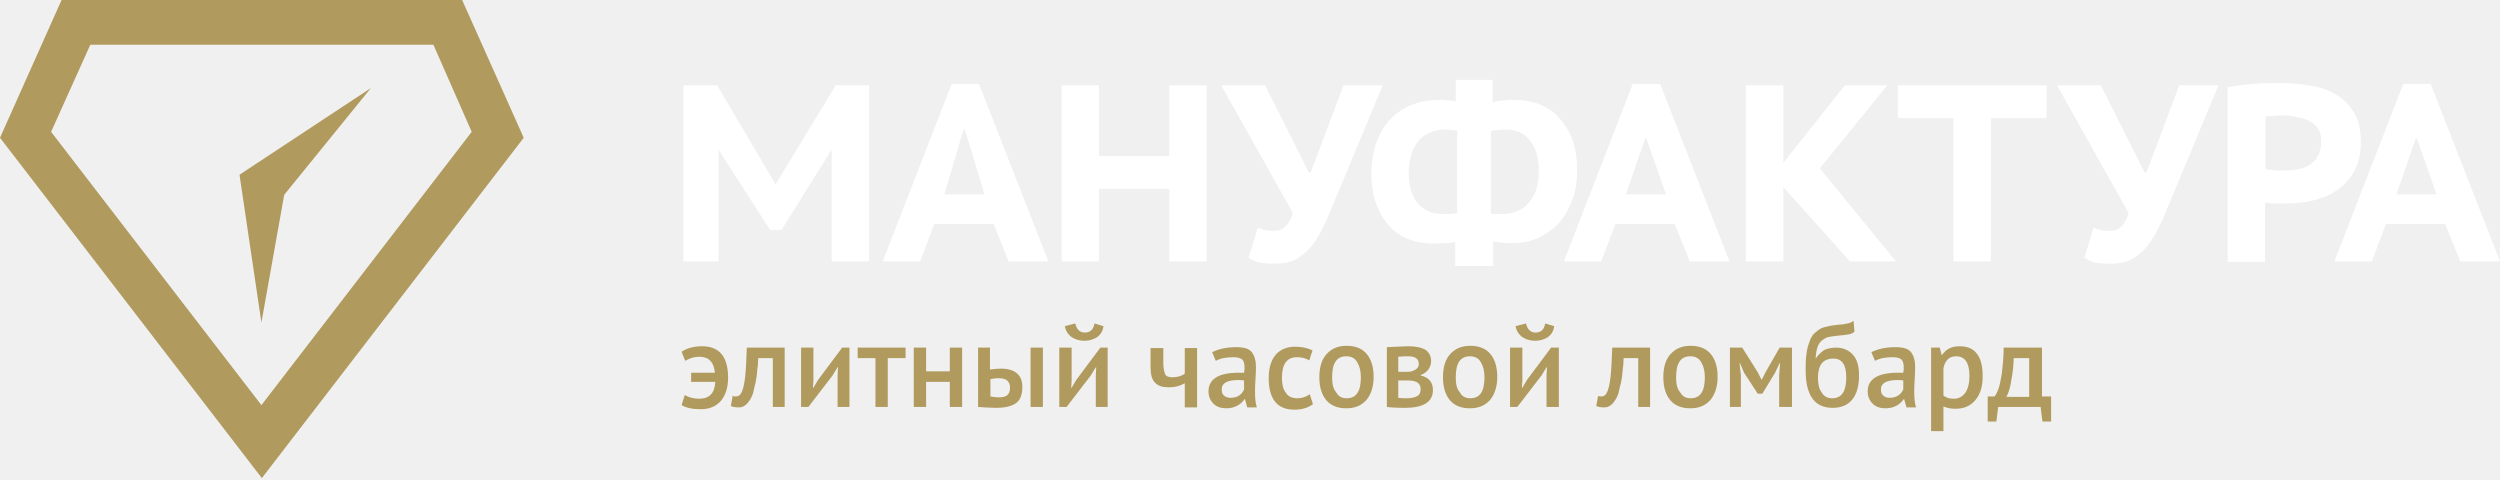
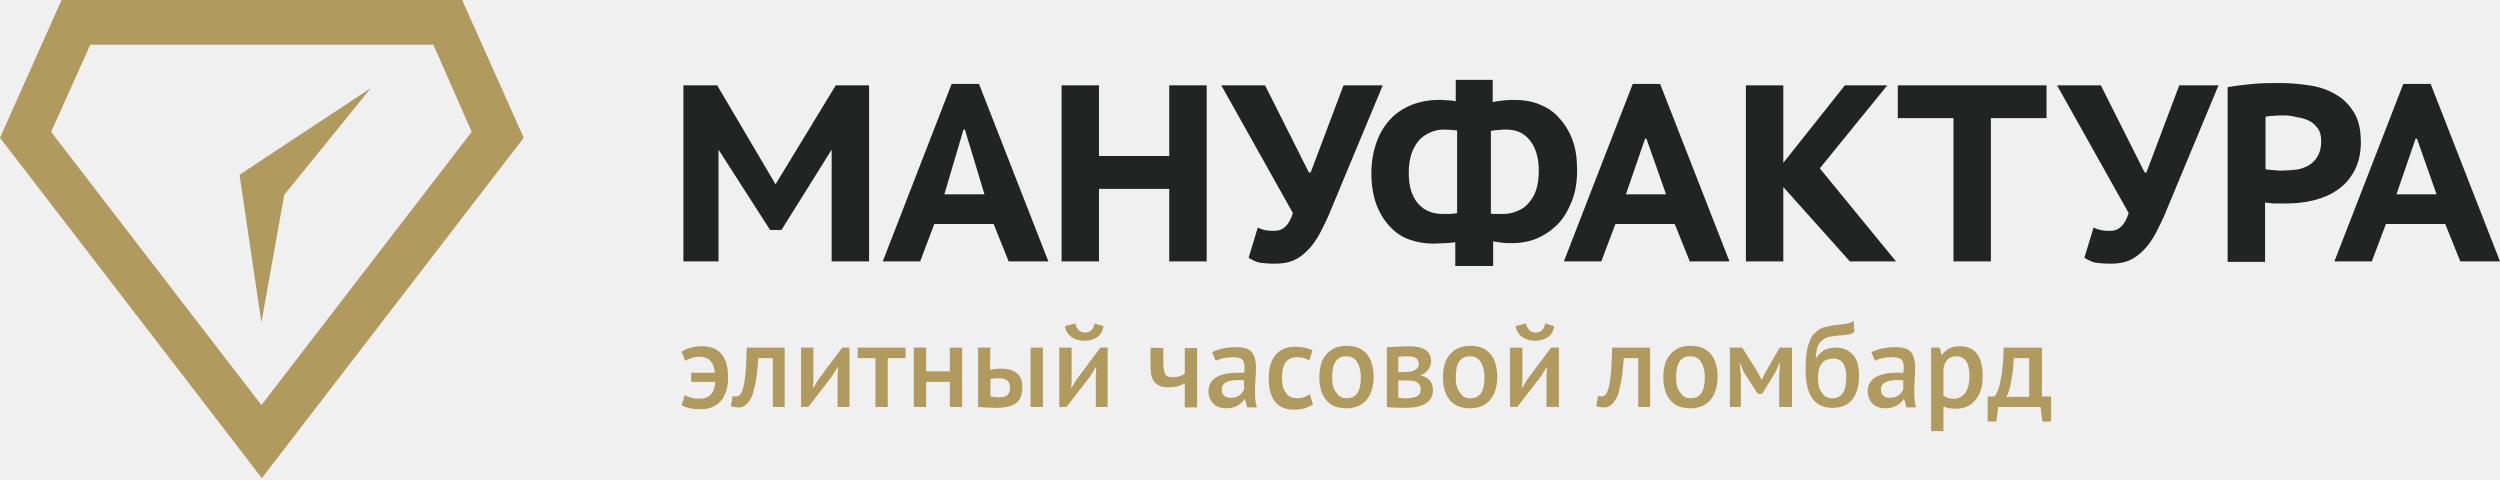
<svg xmlns="http://www.w3.org/2000/svg" id="_x31_" viewBox="0 0 548 105">
-   <style>.st0{fill-rule:evenodd;clip-rule:evenodd;fill:#FFFFFF;} .st1{fill-rule:evenodd;clip-rule:evenodd;fill:#B09A5D;}</style>
-   <path class="st0" d="M488.3 19.1c1.7-.3 3.5-.5 5.5-.7 2-.2 4-.2 6.1-.2 2.1 0 4.1.2 6.2.5 2.1.3 4 .9 5.7 1.9 1.7.9 3 2.2 4.1 3.9 1.1 1.7 1.6 3.9 1.6 6.7 0 2.4-.5 4.5-1.4 6.2-.9 1.7-2.1 3.1-3.7 4.2-1.5 1.1-3.3 1.8-5.2 2.3-2 .5-4 .7-6 .7h-2.3c-.5 0-1 0-1.4-.1-.4 0-.8-.1-1-.1v13h-8.2V19.1zm12.2 6.2c-.8 0-1.5 0-2.2.1-.7 0-1.3.1-1.7.2v11.5c.1 0 .4.1.7.1.3 0 .7.1 1 .1.4 0 .7 0 1 .1h.7c1.1 0 2.1-.1 3.2-.2s2-.5 2.8-.9c.8-.5 1.5-1.1 2-2 .5-.8.8-1.9.8-3.3 0-1.2-.2-2.1-.7-2.8-.5-.7-1.1-1.3-1.9-1.7-.8-.4-1.7-.7-2.7-.8-1-.3-2-.4-3-.4zM367.1 49.1h-13l-3.1 8.2h-8.2l15.1-38.9h6l15.2 38.9h-8.7l-3.3-8.2zm-10.7-6.5h8.8l-4.3-12.2h-.3l-4.2 12.2zM319 53.1c-.8.1-1.5.2-2.3.2-.8 0-1.6.1-2.5.1-1.9 0-3.6-.3-5.3-.9-1.7-.6-3.1-1.6-4.3-2.9-1.2-1.3-2.2-2.9-2.9-4.8-.7-1.9-1.1-4.2-1.1-6.8 0-2.5.4-4.7 1.1-6.7.7-2 1.7-3.7 3-5.1 1.3-1.4 2.8-2.4 4.7-3.2 1.8-.7 3.8-1.1 6-1.1.5 0 1.2 0 1.9.1.8 0 1.4.1 1.8.2v-4.7h8.1v4.9c.7-.2 1.6-.3 2.5-.4 1-.1 1.7-.1 2.4-.1 1.9 0 3.7.3 5.4 1 1.7.7 3.1 1.6 4.3 3 1.2 1.3 2.2 2.9 2.9 4.8.7 1.9 1 4.1 1 6.7 0 2.6-.4 4.9-1.2 6.8-.8 2-1.8 3.7-3.1 5-1.3 1.3-2.9 2.4-4.6 3.1-1.7.7-3.6 1-5.5 1-.7 0-1.4 0-2.1-.1-.8-.1-1.4-.2-1.9-.3v5.4H319v-5.2zm11.1-24.7c-.4 0-.9 0-1.6.1-.7 0-1.2.1-1.7.2v18.1c.3.1.7.1 1.2.1h1.5c1.1 0 2.1-.2 3-.6 1-.4 1.8-.9 2.5-1.7.7-.8 1.3-1.7 1.7-2.9.4-1.2.6-2.6.6-4.3 0-2.9-.7-5.1-2-6.7s-3-2.3-5.2-2.3zm-13.8 18.5h1.4c.6 0 1.2-.1 1.7-.2V28.6c-.8-.1-1.8-.2-2.8-.2-1.1 0-2.1.2-3 .6-.9.4-1.8.9-2.5 1.7-.7.8-1.3 1.8-1.7 3-.4 1.2-.6 2.6-.6 4.3 0 2.9.7 5.1 2.1 6.7 1.4 1.5 3.1 2.2 5.4 2.2zM217.8 49.1h-13l-3.1 8.2h-8.2l15.1-38.9h6l15.2 38.9h-8.7l-3.3-8.2zM207 42.6h8.8l-4.3-14.2h-.3L207 42.6z" />
+   <style>.st0{fill:#212422;} .st1{fill:#B09A5D;}</style>
+   <path class="st0" d="M488.3 19.1c1.7-.3 3.5-.5 5.5-.7s4-.2 6.1-.2 4.1.2 6.2.5 4 .9 5.7 1.9c1.7.9 3 2.2 4.1 3.9 1.1 1.7 1.6 3.9 1.6 6.7 0 2.4-.5 4.5-1.4 6.2s-2.1 3.1-3.7 4.2c-1.5 1.1-3.3 1.8-5.2 2.3-2 .5-4 .7-6 .7h-2.3c-.5 0-1 0-1.4-.1-.4 0-.8-.1-1-.1v13h-8.2V19.1zm12.2 6.2c-.8 0-1.5 0-2.2.1-.7 0-1.3.1-1.7.2v11.5c.1 0 .4.1.7.1.3 0 .7.1 1 .1.4 0 .7 0 1 .1h.7c1.1 0 2.1-.1 3.2-.2s2-.5 2.8-.9c.8-.5 1.5-1.1 2-2 .5-.8.8-1.9.8-3.3 0-1.2-.2-2.1-.7-2.8-.5-.7-1.1-1.3-1.9-1.7-.8-.4-1.7-.7-2.7-.8-1-.3-2-.4-3-.4zM367.1 49.1h-13l-3.1 8.2h-8.2l15.1-38.9h6l15.2 38.9h-8.7l-3.3-8.2zm-10.7-6.5h8.8l-4.3-12.2h-.3l-4.2 12.2zM319 53.1c-.8.1-1.5.2-2.3.2s-1.6.1-2.5.1c-1.9 0-3.6-.3-5.3-.9-1.7-.6-3.1-1.6-4.3-2.9-1.2-1.3-2.2-2.9-2.9-4.8-.7-1.9-1.1-4.2-1.1-6.8 0-2.5.4-4.7 1.1-6.7s1.7-3.7 3-5.1 2.8-2.4 4.7-3.2c1.8-.7 3.8-1.1 6-1.1.5 0 1.2 0 1.9.1.8 0 1.4.1 1.8.2v-4.7h8.1v4.9c.7-.2 1.6-.3 2.5-.4 1-.1 1.7-.1 2.4-.1 1.9 0 3.7.3 5.4 1 1.7.7 3.1 1.6 4.3 3 1.2 1.3 2.2 2.9 2.9 4.8.7 1.9 1 4.1 1 6.7 0 2.6-.4 4.9-1.2 6.8-.8 2-1.8 3.7-3.1 5-1.3 1.3-2.9 2.4-4.6 3.1-1.7.7-3.6 1-5.5 1-.7 0-1.4 0-2.1-.1-.8-.1-1.4-.2-1.9-.3v5.4H319v-5.2zm11.1-24.7c-.4 0-.9 0-1.6.1-.7 0-1.2.1-1.7.2v18.1c.3.1.7.1 1.2.1h1.5c1.1 0 2.1-.2 3-.6 1-.4 1.8-.9 2.5-1.7s1.3-1.7 1.7-2.9c.4-1.2.6-2.6.6-4.3 0-2.9-.7-5.1-2-6.7s-3-2.3-5.2-2.3zm-13.8 18.5h1.4c.6 0 1.2-.1 1.7-.2V28.6c-.8-.1-1.8-.2-2.8-.2-1.1 0-2.1.2-3 .6s-1.8.9-2.5 1.7c-.7.8-1.3 1.8-1.7 3-.4 1.2-.6 2.6-.6 4.3 0 2.9.7 5.1 2.1 6.7 1.4 1.5 3.1 2.2 5.4 2.2zm-98.5 2.2h-13l-3.1 8.2h-8.2l15.1-38.9h6l15.2 38.9h-8.7l-3.3-8.2zM207 42.6h8.8l-4.3-14.2h-.3L207 42.6z" />
  <path class="st1" d="M16.7 0h84.6l13.5 30.2-57.4 74.6L0 30.2 13.5 0h3.2zM95 9.8H19.8l-8.6 19.1 46.1 59.9 46.1-59.9L95 9.8z" />
-   <path class="st1" d="M52.5 38.3l28.8-19-19 23.4-5 28z" />
-   <path class="st0" d="M448.6 25.9h-12.2v31.4h-8.2V25.9H416v-7.2h32.6zM390.9 41v16.3h-8.2V18.7h8.2v17l13.5-17h9.3l-14.8 18.2 16.7 20.4h-10.1zM286.9 37.8h.4l7.2-19.1h8.6l-11.2 26.9c-.8 2.1-1.7 3.8-2.5 5.4-.8 1.5-1.7 2.8-2.7 3.8-1 1-2 1.8-3.2 2.3-1.2.5-2.5.7-4.1.7-1.3 0-2.4-.1-3.1-.2-.8-.1-1.6-.5-2.6-1.1l2-6.6c.7.3 1.3.5 1.9.6.6.1 1.2.1 1.8.1 1.9 0 3.2-1.3 4-3.9l-15.7-28h9.6l9.6 19.1zM256.3 41.4h-15.4v15.9h-8.2V18.7h8.2v15.5h15.4V18.7h8.2v38.6h-8.2zM182.3 37.9v-5.1l-11 17.6h-2.5l-11.3-17.6v24.5h-7.7V18.7h7.4L170 40.4l13.2-21.7h7.3v38.6h-8.2zM470.1 37.8h.4l7.2-19.1h8.6l-11.2 26.9c-.8 2.1-1.7 3.8-2.5 5.4-.8 1.5-1.7 2.8-2.7 3.8-1 1-2 1.8-3.2 2.3-1.2.5-2.5.7-4.1.7-1.3 0-2.4-.1-3.1-.2-.8-.1-1.6-.5-2.6-1.1l2-6.6c.7.3 1.3.5 1.9.6.6.1 1.2.1 1.8.1 1.9 0 3.2-1.3 4-3.9l-15.7-28h9.6l9.6 19.1zM536 49.1h-13l-3.1 8.2h-8.2l15.1-38.9h6L548 57.3h-8.7l-3.3-8.2zm-10.7-6.5h8.8l-4.3-12.2h-.3l-4.2 12.2z" />
-   <path class="st1" d="M151.6 83.7h5.2c-.1 1.3-.4 2.2-1 2.8-.6.6-1.4.9-2.6.9-1.2 0-2.2-.3-3.1-.8l-.7 2.2c1 .6 2.4.9 4.2.9 1.9 0 3.3-.6 4.4-1.8 1-1.2 1.6-2.9 1.6-5.1 0-4.6-1.9-6.9-5.7-6.9-1.8 0-3.3.4-4.5 1.2l.8 2c1-.6 2-.9 3.1-.9 1 0 1.9.3 2.4.9.6.6.9 1.5 1 2.6h-5.2v2h.1zm17.7 5.5h2.7v-13h-8.3c-.1 2.9-.2 5.1-.4 6.7-.2 1.6-.5 2.7-.8 3.2-.3.6-.7.8-1.2.8-.2 0-.4 0-.7-.1l-.4 2.2c.4.2 1 .3 1.8.3.4 0 .8-.1 1.1-.3.3-.2.6-.4.9-.8.3-.4.5-.7.7-1.1.2-.4.4-.9.5-1.5.1-.6.3-1.2.4-1.6.1-.5.2-1.1.3-1.9.1-.8.1-1.4.2-1.8 0-.4.1-1 .1-1.8h3.2v10.7h-.1zm14.2 0h2.7v-13h-1.6l-5.3 7.1-1 1.7h-.1l.1-1.6v-7.2h-2.7v13h1.6l5.3-6.9 1.1-1.8h.1l-.1 1.7v7h-.1zm15-13H188v2.3h3.9v10.7h2.7V78.5h3.9v-2.3zm9.7 13h2.7v-13h-2.7v5.2H203v-5.2h-2.7v13h2.7v-5.5h5.2v5.5zm8.9-6.1c.5-.1 1.1-.2 1.8-.2 1.7 0 2.5.7 2.5 2.1 0 .7-.2 1.3-.6 1.6-.4.4-1.1.5-2 .5-.5 0-1.1-.1-1.7-.2v-3.8zm0-6.9h-2.7v13c1.4.1 2.7.2 4 .2 2 0 3.5-.4 4.4-1.1.9-.7 1.3-1.9 1.3-3.5 0-2.6-1.6-4-4.7-4-.8 0-1.6.1-2.4.2v-4.8h.1zm8.8 13h2.7v-13h-2.7v13zm14.2 0h2.7v-13h-1.6l-5.3 7.1-1 1.7h-.1l.1-1.6v-7.2h-2.7v13h1.6l5.3-6.9 1.1-1.8h.1l-.1 1.7v7h-.1zm-6.7-17.7c.2 1 .7 1.8 1.5 2.4.8.5 1.7.8 2.8.8 1.1 0 2-.3 2.8-.8.8-.6 1.2-1.3 1.4-2.4l-2-.6c-.2 1.3-.9 2-2.1 2-1.1 0-1.8-.7-2.1-2l-2.3.6zm18.8 4.7v4.2c0 1.7.3 2.8 1 3.5.7.7 1.6 1 3 1s2.5-.3 3.5-.9v5.3h2.7v-13h-2.7v5.6c-.6.5-1.6.8-2.7.8-.8 0-1.4-.2-1.6-.7s-.4-1.3-.4-2.4v-3.3h-2.8v-.1zm14.3 2.9c1.1-.6 2.4-.8 3.9-.8.9 0 1.5.2 1.9.5.3.3.5.9.5 1.7 0 .3 0 .7-.1 1.2h-1.2c-4.4 0-6.6 1.4-6.6 4.1 0 1.1.4 2 1.1 2.7.7.7 1.7 1 2.8 1 1.7 0 3.1-.7 4-2h.1l.5 1.8h2.1c-.3-.9-.4-2.1-.4-3.4 0-.6 0-1.5.1-2.7.1-1.3.1-2.2.1-2.9 0-1.3-.3-2.3-.9-3.1-.6-.8-1.8-1.1-3.4-1.1-2.2 0-3.9.4-5.3 1.1l.8 1.9zm3.2 8.1c-.6 0-1.1-.2-1.4-.5-.4-.3-.5-.8-.5-1.4 0-1.3 1.2-2 3.7-2 .3 0 .7 0 1.2.1v2c-.6 1.2-1.5 1.8-3 1.8zm17.4-.8c-.8.6-1.7.9-2.7.9-1.2 0-2.1-.4-2.6-1.3-.6-.8-.8-1.9-.8-3.2 0-3 1.1-4.5 3.3-4.5 1 0 1.9.2 2.7.7l.7-2.2c-1-.5-2.3-.8-3.8-.8-1.8 0-3.3.6-4.3 1.8-1 1.2-1.5 2.9-1.5 5.1 0 4.6 1.9 6.9 5.6 6.9 1.7 0 3-.4 4.1-1.2l-.7-2.2zm2.1-3.7c0 2.1.5 3.8 1.5 5 1 1.2 2.5 1.8 4.4 1.8 1.9 0 3.3-.6 4.4-1.8 1-1.2 1.6-2.9 1.6-5.1 0-2.1-.5-3.8-1.5-5-1-1.2-2.5-1.8-4.4-1.8-1.9 0-3.3.6-4.4 1.8-1.1 1.2-1.6 2.9-1.6 5.1zm2.8 0c0-3.1 1-4.6 3.1-4.6 1.1 0 1.9.4 2.4 1.3.5.8.8 1.9.8 3.3 0 3.1-1 4.6-3.1 4.6-1.1 0-1.8-.4-2.3-1.3-.7-.8-.9-1.9-.9-3.3zm11.9 6.5c1.8.2 3.2.2 4.1.2 4 0 6.1-1.3 6.1-3.9 0-1.7-.9-2.8-2.7-3.2v-.1c.7-.2 1.3-.7 1.7-1.2.4-.6.6-1.2.6-1.8 0-1.1-.4-1.9-1.2-2.5-.8-.5-2.1-.8-3.8-.8-.7 0-2.3.1-4.7.2v13.1h-.1zm2.6-5.8h2.1c1.9 0 2.8.6 2.8 1.9 0 .7-.2 1.2-.7 1.5-.5.3-1.3.5-2.3.5-.7 0-1.3 0-1.9-.1v-3.8zm0-1.8v-3.4c1-.1 1.7-.1 2-.1.9 0 1.5.1 1.9.4.4.3.6.7.6 1.3 0 .5-.2.9-.7 1.2-.5.3-1 .5-1.6.5h-2.2v.1zm9.8 1.1c0 2.1.5 3.8 1.5 5 1 1.2 2.5 1.8 4.4 1.8 1.9 0 3.3-.6 4.4-1.8 1-1.2 1.6-2.9 1.6-5.1 0-2.1-.5-3.8-1.5-5-1-1.2-2.5-1.8-4.4-1.8-1.9 0-3.3.6-4.4 1.8-1.1 1.2-1.6 2.9-1.6 5.1zm2.8 0c0-3.1 1-4.6 3.1-4.6 1.1 0 1.9.4 2.4 1.3.5.8.8 1.9.8 3.3 0 3.1-1 4.6-3.1 4.6-1.1 0-1.8-.4-2.3-1.3-.7-.8-.9-1.9-.9-3.3zm19.9 6.5h2.7v-13H340l-5.3 7.1-1 1.7h-.1l.1-1.6v-7.2H331v13h1.6l5.3-6.9 1.1-1.8h.1l-.1 1.7v7zm-6.8-17.7c.2 1 .7 1.8 1.5 2.4.8.5 1.7.8 2.8.8 1.1 0 2-.3 2.8-.8.8-.6 1.2-1.3 1.4-2.4l-2-.6c-.2 1.3-.9 2-2.1 2-1.1 0-1.8-.7-2.1-2l-2.3.6zM359 89.2h2.7v-13h-8.3c-.1 2.9-.2 5.1-.4 6.7-.2 1.6-.5 2.7-.8 3.2-.3.6-.7.8-1.2.8-.2 0-.4 0-.7-.1l-.4 2.2c.4.2 1 .3 1.8.3.4 0 .8-.1 1.1-.3.3-.2.6-.4.9-.8.3-.4.5-.7.7-1.1.2-.4.4-.9.5-1.5.1-.6.3-1.2.4-1.6.1-.5.2-1.1.3-1.9.1-.8.1-1.4.2-1.8 0-.4.1-1 .1-1.8h3.2v10.7h-.1zm5.6-6.5c0 2.1.5 3.8 1.5 5 1 1.2 2.5 1.8 4.4 1.8 1.9 0 3.3-.6 4.4-1.8 1-1.2 1.6-2.9 1.6-5.1 0-2.1-.5-3.8-1.5-5-1-1.2-2.5-1.8-4.4-1.8-1.9 0-3.3.6-4.4 1.8-1.1 1.2-1.6 2.9-1.6 5.1zm2.8 0c0-3.1 1-4.6 3.1-4.6 1.1 0 1.9.4 2.4 1.3.5.8.8 1.9.8 3.3 0 3.1-1 4.6-3.1 4.6-1.1 0-1.8-.4-2.3-1.3-.7-.8-.9-1.9-.9-3.3zm22.8 6.5h2.6v-13h-2.7l-3.1 5.4-.8 1.6h-.1l-.8-1.6-3.4-5.4h-2.7v13h2.4v-7l-.3-2.6h.1l.9 2.1 3 4.6h1l2.8-4.6 1-2.1h.1l-.2 2.6v7h.2zm7.8-10.6c0-1 .2-1.9.4-2.5.2-.6.5-1.1 1-1.5.4-.3.9-.6 1.3-.7.5-.1 1.1-.2 1.9-.3 1.2-.1 2.1-.2 2.6-.3.6-.1 1-.3 1.3-.6l-.2-2.4c-.5.5-1.7.8-3.5.9-.6.1-1.1.1-1.5.2-.4.1-.9.2-1.3.3-.5.1-.9.3-1.2.5-.3.2-.7.5-1 .8-.4.3-.6.7-.9 1.2-.2.5-.4 1.1-.6 1.7-.2.7-.3 1.4-.4 2.3-.1.9-.1 1.9-.1 3 0 5.5 2 8.2 5.9 8.2 1.9 0 3.3-.6 4.3-1.8 1-1.2 1.5-3 1.5-5.3 0-2-.4-3.5-1.3-4.5s-2.1-1.6-3.7-1.6c-1 0-1.9.2-2.6.5-.7.5-1.4 1.1-1.9 1.9zm.5 4.2c0-2.8 1.1-4.2 3.4-4.2 1.9 0 2.8 1.4 2.8 4.1 0 3.1-1 4.6-3.1 4.6-1 0-1.8-.4-2.3-1.3-.6-.8-.8-1.9-.8-3.2zm12.5-3.7c1.1-.6 2.4-.8 3.9-.8.9 0 1.5.2 1.9.5.3.3.5.9.5 1.7 0 .3 0 .7-.1 1.2H416c-4.4 0-6.6 1.4-6.6 4.1 0 1.1.4 2 1.1 2.7.7.7 1.7 1 2.8 1 1.7 0 3.1-.7 4-2h.1l.5 1.8h2.1c-.3-.9-.4-2.1-.4-3.4 0-.6 0-1.5.1-2.7.1-1.3.1-2.2.1-2.9 0-1.3-.3-2.3-.9-3.1-.6-.8-1.8-1.1-3.4-1.1-2.2 0-3.9.4-5.3 1.1l.8 1.9zm3.2 8.1c-.6 0-1.1-.2-1.4-.5-.4-.3-.5-.8-.5-1.4 0-1.3 1.2-2 3.7-2 .3 0 .7 0 1.2.1v2c-.6 1.2-1.6 1.8-3 1.8zm9.1 7.3h2.7v-5.4c.7.3 1.6.5 2.6.5 1.9 0 3.3-.6 4.4-1.9 1.1-1.3 1.6-3 1.6-5.2 0-2.3-.4-3.9-1.3-5-.8-1.1-2.1-1.6-3.8-1.6-1.7 0-2.9.6-3.8 1.9h-.1l-.4-1.6h-1.9v18.3zm5.5-16.4c1.9 0 2.9 1.4 2.9 4.3 0 1.6-.3 2.8-.9 3.7-.6.8-1.4 1.3-2.5 1.3-1 0-1.7-.2-2.3-.7v-6c.4-1.8 1.3-2.6 2.8-2.6zm20.7 8.8h-1.9V76.2h-8.4c0 2.1-.2 4-.4 5.7-.3 1.7-.5 2.8-.8 3.5-.3.7-.5 1.2-.8 1.5h-1.5v5.5h1.9l.4-3.2h9.3l.4 3.2h1.9v-5.5h-.1zm-9.7.1c.5-.9.9-2.2 1.1-3.8.3-1.6.5-3.2.5-4.7h3.4V87h-5z" />
+   <path class="st1" d="M52.5 38.3l28.8-19-19 23.4-5 28-4.8-32.4z" />
+   <path class="st0" d="M448.6 25.9h-12.2v31.4h-8.2V25.9H416v-7.2h32.6v7.2zM390.9 41v16.3h-8.2V18.7h8.2v17l13.5-17h9.3l-14.8 18.2 16.7 20.4h-10.1L390.9 41zm-104-3.2h.4l7.2-19.1h8.6l-11.2 26.9c-.8 2.1-1.7 3.8-2.5 5.4-.8 1.5-1.7 2.8-2.7 3.8s-2 1.8-3.2 2.3-2.5.7-4.1.7c-1.3 0-2.4-.1-3.1-.2-.8-.1-1.6-.5-2.6-1.1l2-6.6c.7.3 1.3.5 1.9.6s1.2.1 1.8.1c1.9 0 3.2-1.3 4-3.9l-15.7-28h9.6l9.6 19.1zm-30.6 3.6h-15.4v15.9h-8.2V18.7h8.2v15.5h15.4V18.7h8.2v38.6h-8.2V41.4zm-74-3.5v-5.1l-11 17.6h-2.5l-11.3-17.6v24.5h-7.7V18.7h7.4L170 40.4l13.2-21.7h7.3v38.6h-8.2V37.9zm287.8-.1h.4l7.2-19.1h8.6l-11.2 26.9c-.8 2.1-1.7 3.8-2.5 5.4-.8 1.5-1.7 2.8-2.7 3.8s-2 1.8-3.2 2.3-2.5.7-4.1.7c-1.3 0-2.4-.1-3.1-.2-.8-.1-1.6-.5-2.6-1.1l2-6.6c.7.3 1.3.5 1.9.6s1.2.1 1.8.1c1.9 0 3.2-1.3 4-3.9l-15.7-28h9.6l9.6 19.1zM536 49.1h-13l-3.1 8.2h-8.2l15.1-38.9h6L548 57.3h-8.7l-3.3-8.2zm-10.7-6.5h8.8l-4.3-12.2h-.3l-4.2 12.2z" />
+   <path class="st1" d="M151.6 83.7h5.2c-.1 1.3-.4 2.2-1 2.8-.6.6-1.4.9-2.6.9-1.2 0-2.2-.3-3.1-.8l-.7 2.2c1 .6 2.4.9 4.2.9 1.9 0 3.3-.6 4.4-1.8 1-1.2 1.6-2.9 1.6-5.1 0-4.6-1.9-6.9-5.7-6.9-1.8 0-3.3.4-4.5 1.2l.8 2c1-.6 2-.9 3.1-.9 1 0 1.9.3 2.4.9.6.6.9 1.5 1 2.6h-5.2v2h.1zm17.7 5.5h2.7v-13h-8.3c-.1 2.9-.2 5.1-.4 6.7s-.5 2.7-.8 3.2c-.3.6-.7.8-1.2.8-.2 0-.4 0-.7-.1l-.4 2.2c.4.2 1 .3 1.8.3.4 0 .8-.1 1.1-.3.3-.2.6-.4.9-.8.3-.4.5-.7.7-1.1s.4-.9.5-1.5.3-1.2.4-1.6c.1-.5.2-1.1.3-1.9s.1-1.4.2-1.8c0-.4.1-1 .1-1.8h3.2v10.7h-.1zm14.2 0h2.7v-13h-1.6l-5.3 7.1-1 1.7h-.1l.1-1.6v-7.2h-2.7v13h1.6l5.3-6.9 1.1-1.8h.1l-.1 1.7v7h-.1zm15-13H188v2.3h3.9v10.7h2.7V78.5h3.9v-2.3zm9.7 13h2.7v-13h-2.7v5.2H203v-5.2h-2.7v13h2.7v-5.5h5.2v5.5zm8.9-6.1c.5-.1 1.1-.2 1.8-.2 1.7 0 2.5.7 2.5 2.1 0 .7-.2 1.3-.6 1.6-.4.4-1.1.5-2 .5-.5 0-1.1-.1-1.7-.2v-3.8zm0-6.9h-2.7v13c1.4.1 2.7.2 4 .2 2 0 3.5-.4 4.4-1.1s1.3-1.9 1.3-3.5c0-2.6-1.6-4-4.7-4-.8 0-1.6.1-2.4.2l.1-4.8zm8.8 13h2.7v-13h-2.7v13zm14.2 0h2.7v-13h-1.6l-5.3 7.1-1 1.7h-.1l.1-1.6v-7.2h-2.7v13h1.6l5.3-6.9 1.1-1.8h.1l-.1 1.7v7h-.1zm-6.7-17.7c.2 1 .7 1.8 1.5 2.4.8.5 1.7.8 2.8.8s2-.3 2.8-.8c.8-.6 1.2-1.3 1.4-2.4l-2-.6c-.2 1.3-.9 2-2.1 2-1.1 0-1.8-.7-2.1-2l-2.3.6zm18.8 4.7v4.2c0 1.7.3 2.8 1 3.5s1.6 1 3 1 2.5-.3 3.5-.9v5.3h2.7v-13h-2.7v5.6c-.6.5-1.6.8-2.7.8-.8 0-1.4-.2-1.6-.7s-.4-1.3-.4-2.4v-3.3l-2.8-.1zm14.3 2.9c1.1-.6 2.4-.8 3.9-.8.9 0 1.5.2 1.9.5.3.3.5.9.5 1.7 0 .3 0 .7-.1 1.2h-1.2c-4.4 0-6.6 1.4-6.6 4.1 0 1.1.4 2 1.1 2.7s1.7 1 2.8 1c1.7 0 3.1-.7 4-2h.1l.5 1.8h2.1c-.3-.9-.4-2.1-.4-3.4 0-.6 0-1.5.1-2.7.1-1.3.1-2.2.1-2.9 0-1.3-.3-2.3-.9-3.1-.6-.8-1.8-1.1-3.4-1.1-2.2 0-3.9.4-5.3 1.1l.8 1.9zm3.2 8.1c-.6 0-1.1-.2-1.4-.5-.4-.3-.5-.8-.5-1.4 0-1.3 1.2-2 3.7-2 .3 0 .7 0 1.2.1v2c-.6 1.2-1.5 1.8-3 1.8zm17.4-.8c-.8.6-1.7.9-2.7.9-1.2 0-2.1-.4-2.6-1.3-.6-.8-.8-1.9-.8-3.2 0-3 1.1-4.5 3.3-4.5 1 0 1.9.2 2.7.7l.7-2.2c-1-.5-2.3-.8-3.8-.8-1.8 0-3.3.6-4.3 1.8-1 1.2-1.5 2.9-1.5 5.1 0 4.6 1.9 6.9 5.6 6.9 1.7 0 3-.4 4.1-1.2l-.7-2.2zm2.1-3.7c0 2.1.5 3.8 1.5 5s2.5 1.8 4.4 1.8 3.3-.6 4.4-1.8c1-1.2 1.6-2.9 1.6-5.1 0-2.1-.5-3.8-1.5-5s-2.5-1.8-4.4-1.8-3.3.6-4.4 1.8c-1.1 1.2-1.6 2.9-1.6 5.1zm2.8 0c0-3.1 1-4.6 3.1-4.6 1.1 0 1.9.4 2.4 1.3.5.8.8 1.9.8 3.3 0 3.1-1 4.6-3.1 4.6-1.1 0-1.8-.4-2.3-1.3-.7-.8-.9-1.9-.9-3.3zm11.9 6.5c1.8.2 3.2.2 4.1.2 4 0 6.1-1.3 6.1-3.9 0-1.7-.9-2.8-2.7-3.2v-.1c.7-.2 1.3-.7 1.7-1.2.4-.6.6-1.2.6-1.8 0-1.1-.4-1.9-1.2-2.5-.8-.5-2.1-.8-3.8-.8-.7 0-2.3.1-4.7.2v13.1h-.1zm2.6-5.8h2.1c1.9 0 2.8.6 2.8 1.9 0 .7-.2 1.2-.7 1.5s-1.3.5-2.3.5c-.7 0-1.3 0-1.9-.1v-3.8zm0-1.8v-3.4c1-.1 1.7-.1 2-.1.9 0 1.5.1 1.9.4s.6.7.6 1.3c0 .5-.2.9-.7 1.2-.5.3-1 .5-1.6.5l-2.2.1zm9.8 1.1c0 2.1.5 3.8 1.5 5s2.5 1.8 4.4 1.8 3.3-.6 4.4-1.8c1-1.2 1.6-2.9 1.6-5.1 0-2.1-.5-3.8-1.5-5s-2.5-1.8-4.4-1.8-3.3.6-4.4 1.8c-1.1 1.2-1.6 2.9-1.6 5.1zm2.8 0c0-3.1 1-4.6 3.1-4.6 1.1 0 1.9.4 2.4 1.3.5.8.8 1.9.8 3.3 0 3.1-1 4.6-3.1 4.6-1.1 0-1.8-.4-2.3-1.3-.7-.8-.9-1.9-.9-3.3zm19.9 6.5h2.7v-13H340l-5.3 7.1-1 1.7h-.1l.1-1.6v-7.2H331v13h1.6l5.3-6.9 1.1-1.8h.1l-.1 1.7v7zm-6.8-17.7c.2 1 .7 1.8 1.5 2.4.8.5 1.7.8 2.8.8 1.1 0 2-.3 2.8-.8.8-.6 1.2-1.3 1.4-2.4l-2-.6c-.2 1.3-.9 2-2.1 2-1.1 0-1.8-.7-2.1-2l-2.3.6zM359 89.2h2.7v-13h-8.3c-.1 2.9-.2 5.1-.4 6.7-.2 1.6-.5 2.7-.8 3.2-.3.6-.7.8-1.2.8-.2 0-.4 0-.7-.1l-.4 2.2c.4.2 1 .3 1.8.3.4 0 .8-.1 1.1-.3.3-.2.6-.4.9-.8s.5-.7.7-1.1.4-.9.5-1.5.3-1.2.4-1.6c.1-.5.2-1.1.3-1.9.1-.8.1-1.4.2-1.8 0-.4.1-1 .1-1.8h3.2v10.7h-.1zm5.6-6.5c0 2.1.5 3.8 1.5 5s2.5 1.8 4.4 1.8 3.3-.6 4.4-1.8c1-1.2 1.6-2.9 1.6-5.1 0-2.1-.5-3.8-1.5-5s-2.5-1.8-4.4-1.8-3.3.6-4.4 1.8c-1.1 1.2-1.6 2.9-1.6 5.1zm2.8 0c0-3.1 1-4.6 3.1-4.6 1.1 0 1.9.4 2.4 1.3.5.8.8 1.9.8 3.3 0 3.1-1 4.6-3.1 4.6-1.1 0-1.8-.4-2.3-1.3-.7-.8-.9-1.9-.9-3.3zm22.8 6.5h2.6v-13h-2.7l-3.1 5.4-.8 1.6h-.1l-.8-1.6-3.4-5.4h-2.7v13h2.4v-7l-.3-2.6h.1l.9 2.1 3 4.6h1l2.8-4.6 1-2.1h.1l-.2 2.6v7h.2zm7.8-10.6c0-1 .2-1.9.4-2.5.2-.6.5-1.1 1-1.5.4-.3.9-.6 1.3-.7.5-.1 1.1-.2 1.9-.3 1.2-.1 2.1-.2 2.6-.3.6-.1 1-.3 1.3-.6l-.2-2.4c-.5.5-1.7.8-3.5.9-.6.1-1.1.1-1.5.2s-.9.2-1.3.3c-.5.1-.9.3-1.2.5-.3.2-.7.5-1 .8-.4.3-.6.7-.9 1.2-.2.5-.4 1.1-.6 1.7-.2.7-.3 1.4-.4 2.3s-.1 1.9-.1 3c0 5.5 2 8.2 5.9 8.2 1.9 0 3.3-.6 4.3-1.8 1-1.2 1.5-3 1.5-5.3 0-2-.4-3.5-1.3-4.5s-2.1-1.6-3.7-1.6c-1 0-1.9.2-2.6.5-.7.5-1.4 1.1-1.9 1.9zm.5 4.2c0-2.8 1.1-4.2 3.4-4.2 1.9 0 2.8 1.4 2.8 4.1 0 3.1-1 4.6-3.1 4.6-1 0-1.8-.4-2.3-1.3-.6-.8-.8-1.9-.8-3.2zm12.5-3.7c1.1-.6 2.4-.8 3.9-.8.9 0 1.5.2 1.9.5.3.3.5.9.5 1.7 0 .3 0 .7-.1 1.2H416c-4.4 0-6.6 1.4-6.6 4.1 0 1.1.4 2 1.1 2.7s1.7 1 2.8 1c1.7 0 3.1-.7 4-2h.1l.5 1.8h2.1c-.3-.9-.4-2.1-.4-3.4 0-.6 0-1.5.1-2.7.1-1.3.1-2.2.1-2.9 0-1.3-.3-2.3-.9-3.1-.6-.8-1.8-1.1-3.4-1.1-2.2 0-3.9.4-5.3 1.1l.8 1.9zm3.2 8.1c-.6 0-1.1-.2-1.4-.5-.4-.3-.5-.8-.5-1.4 0-1.3 1.2-2 3.7-2 .3 0 .7 0 1.2.1v2c-.6 1.2-1.6 1.8-3 1.8zm9.1 7.3h2.7v-5.4c.7.3 1.6.5 2.6.5 1.9 0 3.3-.6 4.4-1.9s1.6-3 1.6-5.2c0-2.3-.4-3.9-1.3-5-.8-1.1-2.1-1.6-3.8-1.6-1.7 0-2.9.6-3.8 1.9h-.1l-.4-1.6h-1.9v18.3zm5.5-16.4c1.9 0 2.9 1.4 2.9 4.3 0 1.6-.3 2.8-.9 3.7-.6.8-1.4 1.3-2.5 1.3-1 0-1.7-.2-2.3-.7v-6c.4-1.8 1.3-2.6 2.8-2.6zm20.7 8.8h-1.9V76.2h-8.4c0 2.1-.2 4-.4 5.7-.3 1.7-.5 2.8-.8 3.5s-.5 1.2-.8 1.5h-1.5v5.5h1.9l.4-3.2h9.3l.4 3.2h1.9v-5.5h-.1zm-9.7.1c.5-.9.9-2.2 1.1-3.8.3-1.6.5-3.2.5-4.7h3.4V87h-5z" />
</svg>
